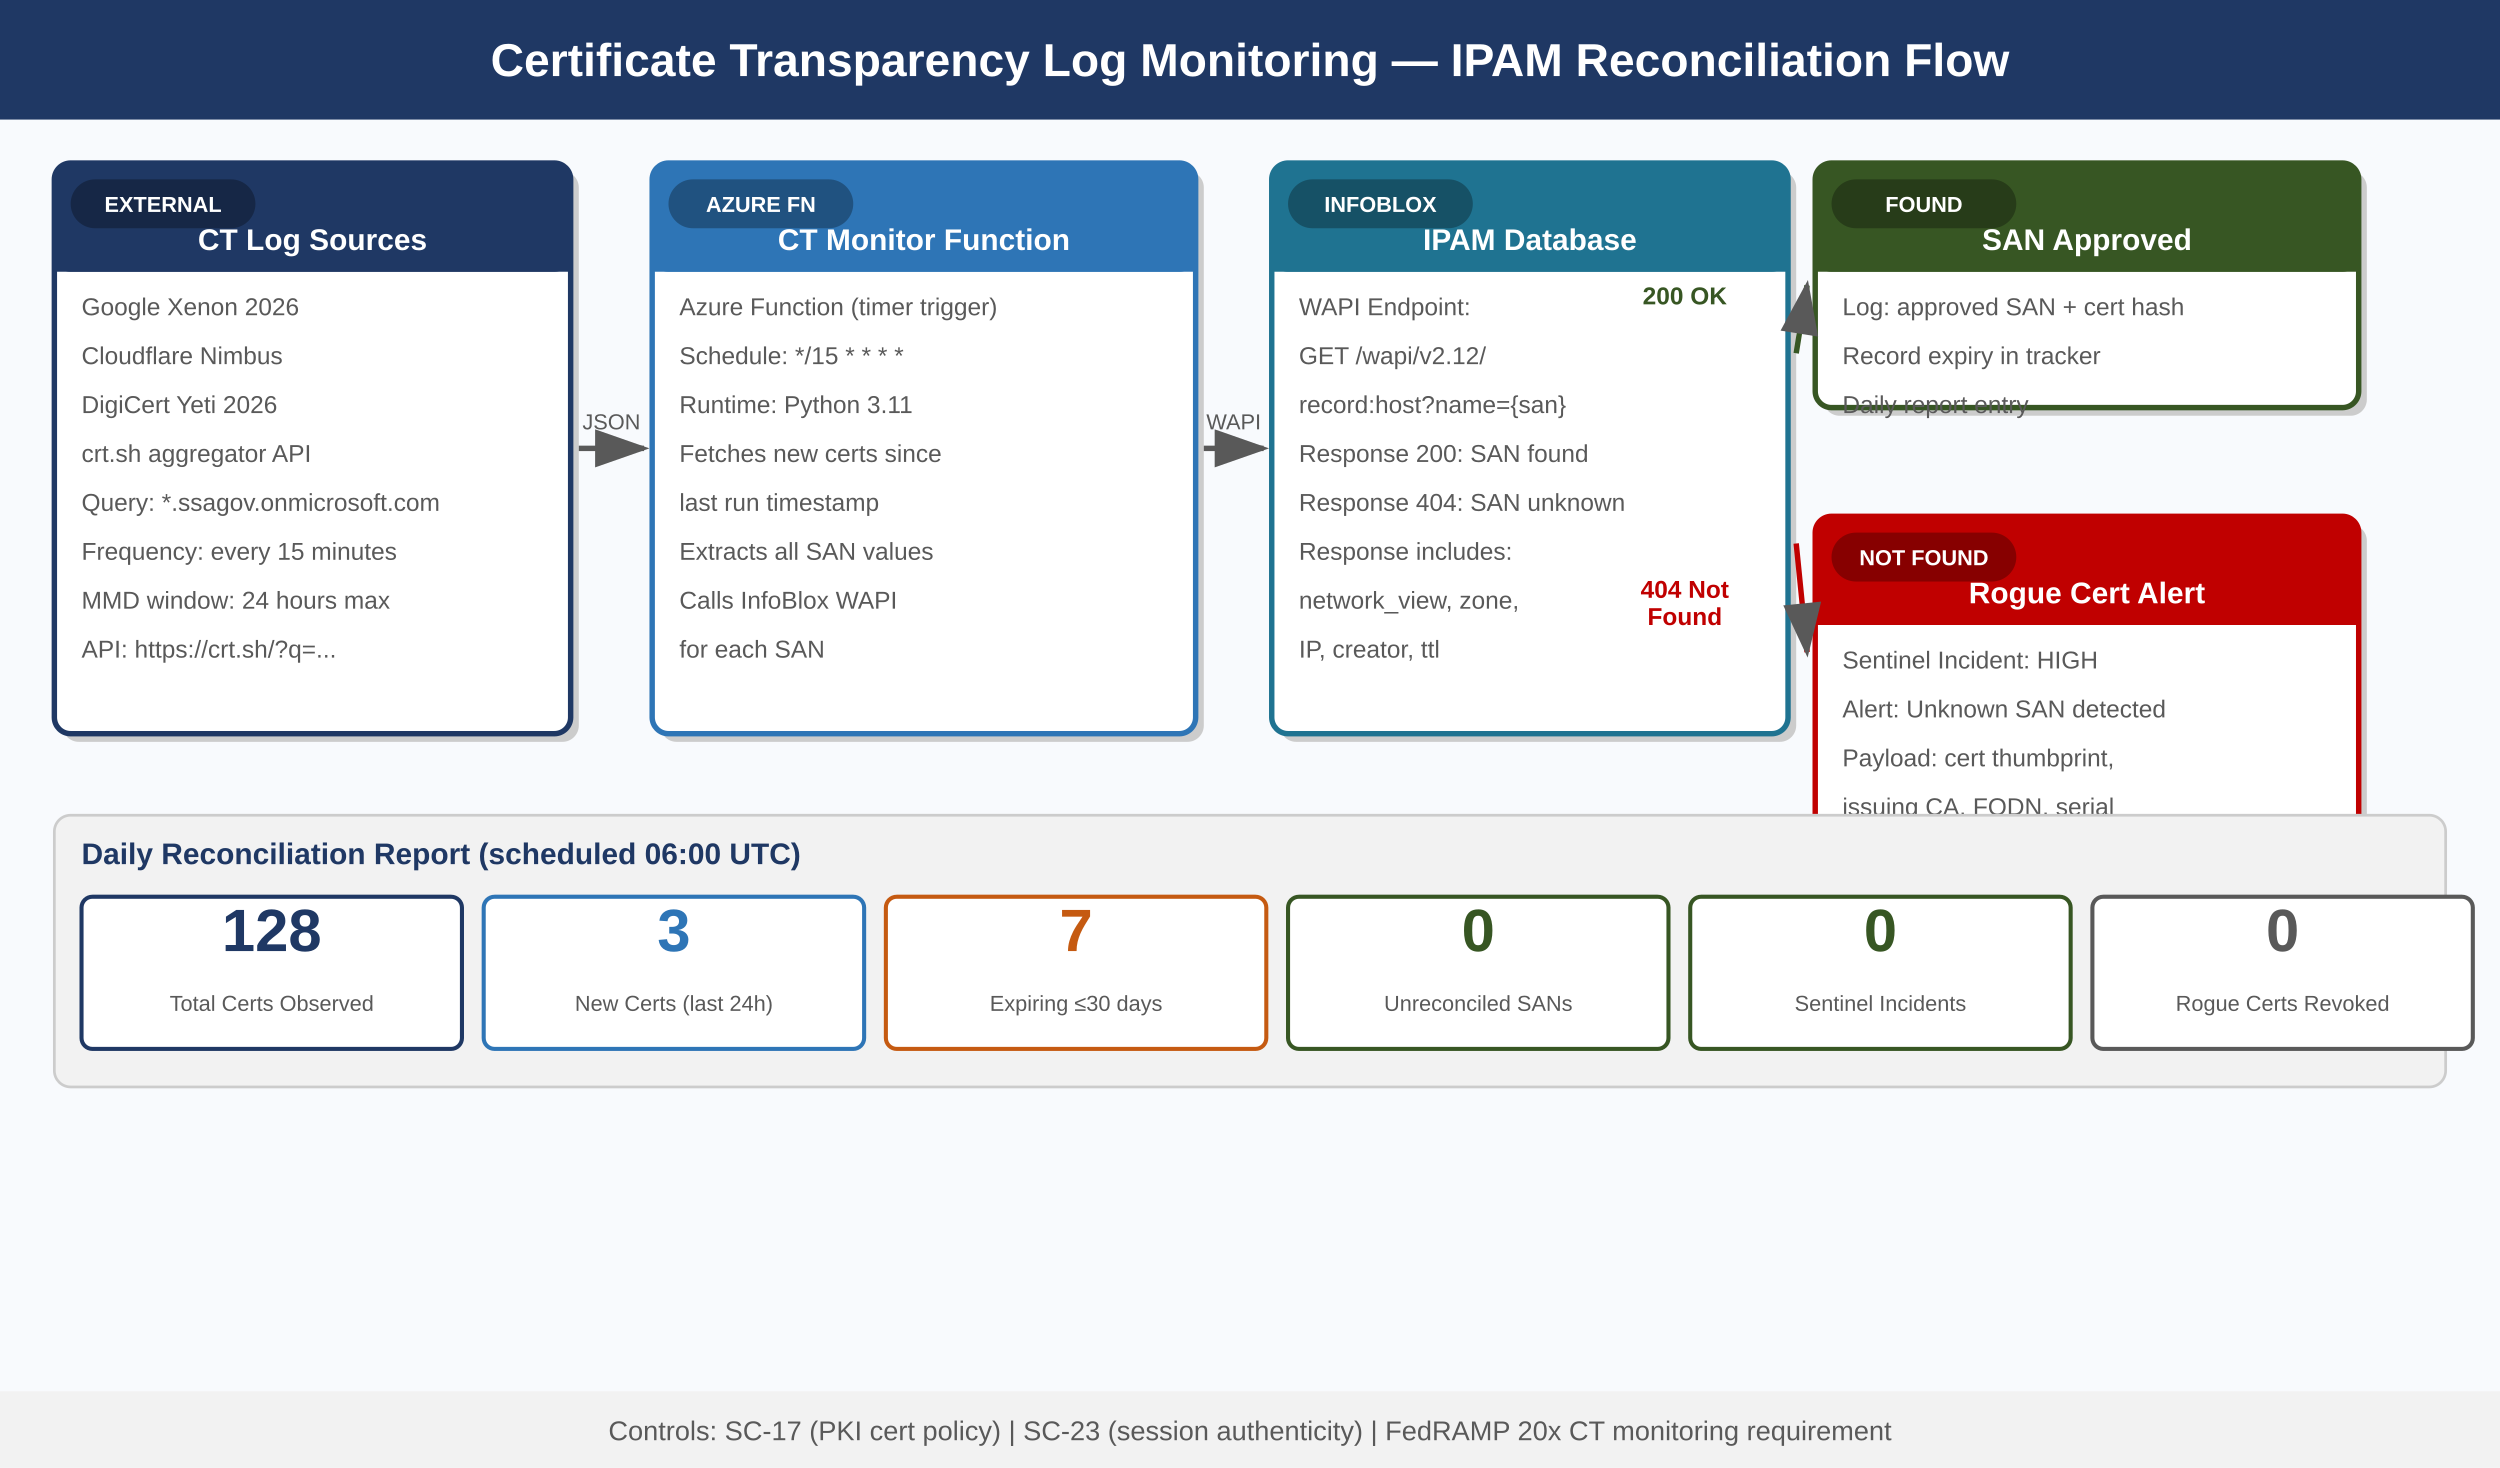
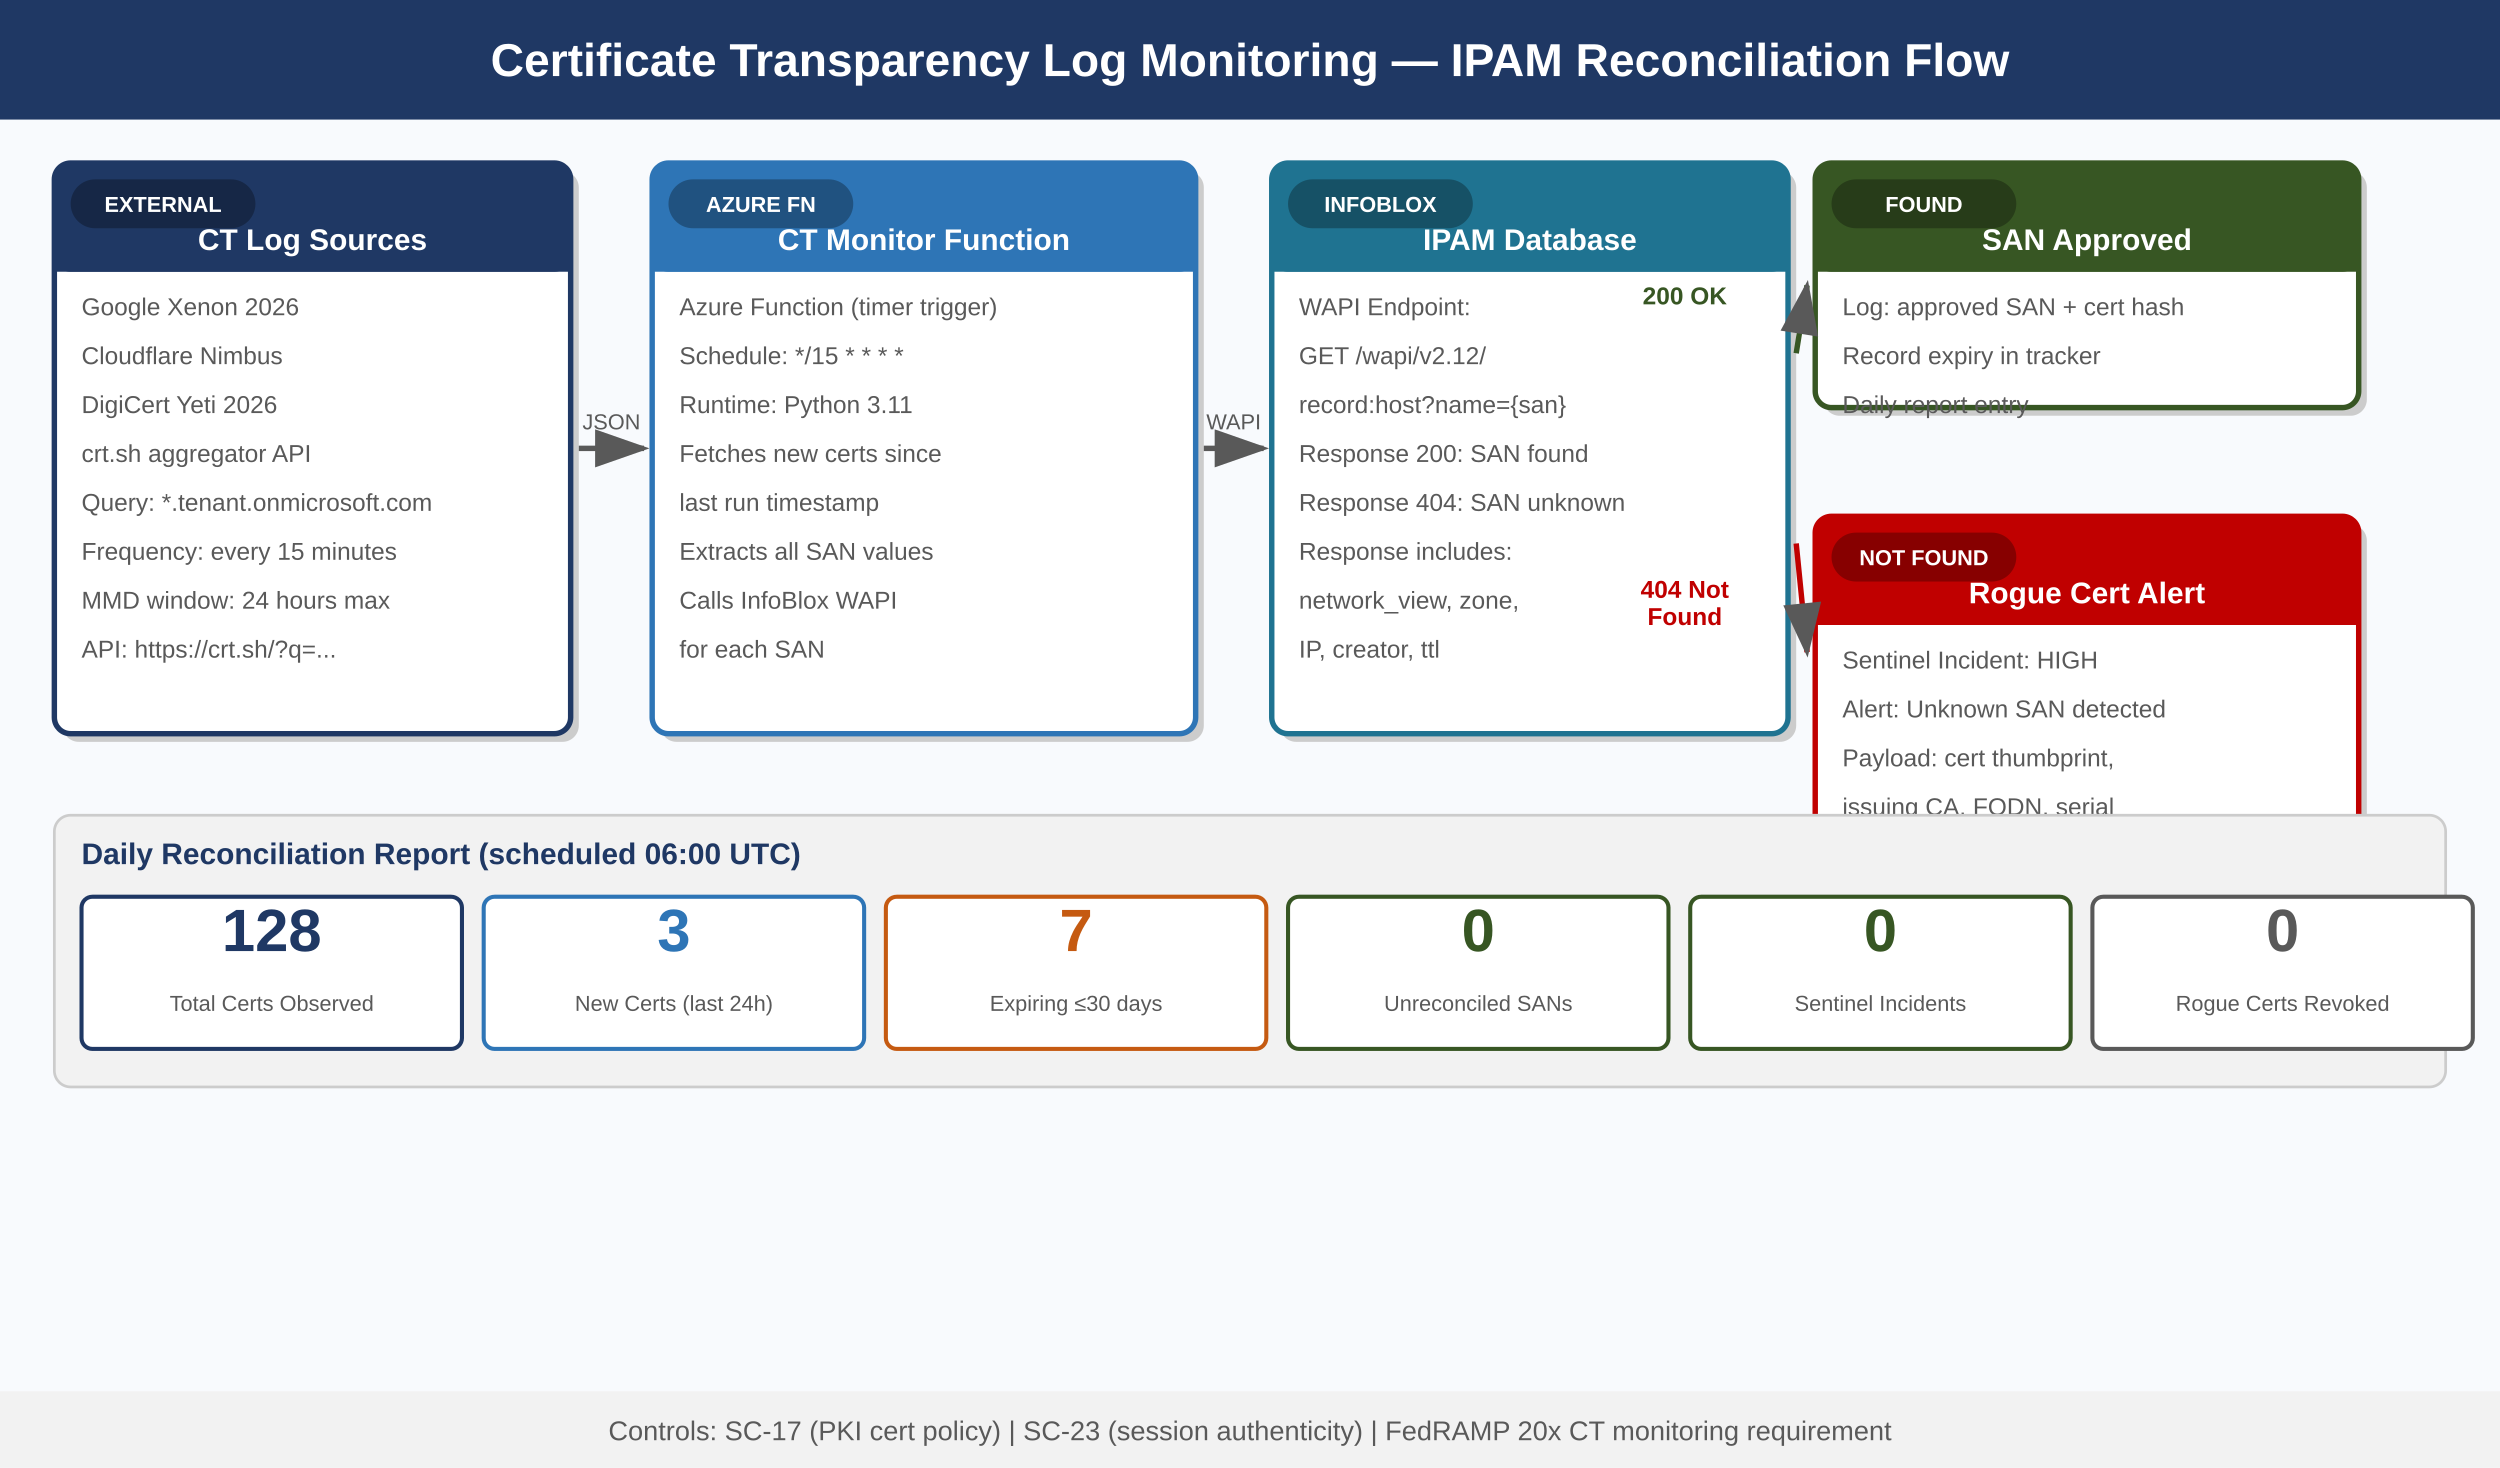
<svg xmlns="http://www.w3.org/2000/svg" width="920" height="540" viewBox="0 0 920 540">
  <defs>
    <marker id="arr" markerWidth="10" markerHeight="7" refX="9" refY="3.5" orient="auto">
      <polygon points="0 0, 10 3.5, 0 7" fill="#595959" />
    </marker>
    <marker id="arr_wh" markerWidth="10" markerHeight="7" refX="9" refY="3.5" orient="auto">
      <polygon points="0 0, 10 3.5, 0 7" fill="#FFFFFF" />
    </marker>
    <marker id="arr_nv" markerWidth="10" markerHeight="7" refX="9" refY="3.5" orient="auto">
      <polygon points="0 0, 10 3.5, 0 7" fill="#1F3864" />
    </marker>
    <marker id="arr_bl" markerWidth="10" markerHeight="7" refX="9" refY="3.5" orient="auto">
      <polygon points="0 0, 10 3.5, 0 7" fill="#2E75B6" />
    </marker>
  </defs>
  <rect x="0" y="0" width="920" height="540" rx="0" fill="#F8FAFD" stroke="none" stroke-width="1" />
  <rect x="0" y="0" width="920" height="44" rx="0" fill="#1F3864" stroke="none" stroke-width="1" />
  <text x="460" y="28" font-family="Arial, sans-serif" font-size="17" font-weight="bold" fill="#FFFFFF" text-anchor="middle">Certificate Transparency Log Monitoring — IPAM Reconciliation Flow</text>
  <rect x="23" y="63" width="190" height="210" rx="6" fill="#CCCCCC" stroke="none" stroke-width="1" />
  <rect x="20" y="60" width="190" height="210" rx="6" fill="#FFFFFF" stroke="#1F3864" stroke-width="2" />
  <rect x="20" y="60" width="190" height="40" rx="6" fill="#1F3864" stroke="none" stroke-width="1" />
  <rect x="20" y="88" width="190" height="12" rx="0" fill="#1F3864" stroke="none" stroke-width="1" />
  <rect x="26" y="66" width="68" height="18" rx="9" fill="#000000" stroke="none" stroke-width="1" fill-opacity="0.3" />
  <text x="60" y="78" font-family="Arial, sans-serif" font-size="8" font-weight="bold" fill="#FFFFFF" text-anchor="middle">EXTERNAL</text>
  <text x="115" y="92" font-family="Arial, sans-serif" font-size="11" font-weight="bold" fill="#FFFFFF" text-anchor="middle">CT Log Sources</text>
  <text x="30" y="116" font-family="Arial, sans-serif" font-size="9" font-weight="normal" fill="#595959" text-anchor="start">Google Xenon 2026</text>
  <text x="30" y="134" font-family="Arial, sans-serif" font-size="9" font-weight="normal" fill="#595959" text-anchor="start">Cloudflare Nimbus</text>
  <text x="30" y="152" font-family="Arial, sans-serif" font-size="9" font-weight="normal" fill="#595959" text-anchor="start">DigiCert Yeti 2026</text>
  <text x="30" y="170" font-family="Arial, sans-serif" font-size="9" font-weight="normal" fill="#595959" text-anchor="start">crt.sh aggregator API</text>
-   <text x="30" y="188" font-family="Arial, sans-serif" font-size="9" font-weight="normal" fill="#595959" text-anchor="start">Query: *.ssagov.onmicrosoft.com</text>
+   <text x="30" y="188" font-family="Arial, sans-serif" font-size="9" font-weight="normal" fill="#595959" text-anchor="start">Query: *.tenant.onmicrosoft.com</text>
  <text x="30" y="206" font-family="Arial, sans-serif" font-size="9" font-weight="normal" fill="#595959" text-anchor="start">Frequency: every 15 minutes</text>
  <text x="30" y="224" font-family="Arial, sans-serif" font-size="9" font-weight="normal" fill="#595959" text-anchor="start">MMD window: 24 hours max</text>
  <text x="30" y="242" font-family="Arial, sans-serif" font-size="9" font-weight="normal" fill="#595959" text-anchor="start">API: https://crt.sh/?q=...</text>
  <rect x="243" y="63" width="200" height="210" rx="6" fill="#CCCCCC" stroke="none" stroke-width="1" />
  <rect x="240" y="60" width="200" height="210" rx="6" fill="#FFFFFF" stroke="#2E75B6" stroke-width="2" />
  <rect x="240" y="60" width="200" height="40" rx="6" fill="#2E75B6" stroke="none" stroke-width="1" />
  <rect x="240" y="88" width="200" height="12" rx="0" fill="#2E75B6" stroke="none" stroke-width="1" />
  <rect x="246" y="66" width="68" height="18" rx="9" fill="#000000" stroke="none" stroke-width="1" fill-opacity="0.3" />
  <text x="280" y="78" font-family="Arial, sans-serif" font-size="8" font-weight="bold" fill="#FFFFFF" text-anchor="middle">AZURE FN</text>
  <text x="340" y="92" font-family="Arial, sans-serif" font-size="11" font-weight="bold" fill="#FFFFFF" text-anchor="middle">CT Monitor Function</text>
  <text x="250" y="116" font-family="Arial, sans-serif" font-size="9" font-weight="normal" fill="#595959" text-anchor="start">Azure Function (timer trigger)</text>
  <text x="250" y="134" font-family="Arial, sans-serif" font-size="9" font-weight="normal" fill="#595959" text-anchor="start">Schedule: */15 * * * *</text>
  <text x="250" y="152" font-family="Arial, sans-serif" font-size="9" font-weight="normal" fill="#595959" text-anchor="start">Runtime: Python 3.11</text>
  <text x="250" y="170" font-family="Arial, sans-serif" font-size="9" font-weight="normal" fill="#595959" text-anchor="start">Fetches new certs since</text>
  <text x="250" y="188" font-family="Arial, sans-serif" font-size="9" font-weight="normal" fill="#595959" text-anchor="start">last run timestamp</text>
  <text x="250" y="206" font-family="Arial, sans-serif" font-size="9" font-weight="normal" fill="#595959" text-anchor="start">Extracts all SAN values</text>
  <text x="250" y="224" font-family="Arial, sans-serif" font-size="9" font-weight="normal" fill="#595959" text-anchor="start">Calls InfoBlox WAPI</text>
  <text x="250" y="242" font-family="Arial, sans-serif" font-size="9" font-weight="normal" fill="#595959" text-anchor="start">for each SAN</text>
  <rect x="471" y="63" width="190" height="210" rx="6" fill="#CCCCCC" stroke="none" stroke-width="1" />
  <rect x="468" y="60" width="190" height="210" rx="6" fill="#FFFFFF" stroke="#1F7391" stroke-width="2" />
  <rect x="468" y="60" width="190" height="40" rx="6" fill="#1F7391" stroke="none" stroke-width="1" />
  <rect x="468" y="88" width="190" height="12" rx="0" fill="#1F7391" stroke="none" stroke-width="1" />
  <rect x="474" y="66" width="68" height="18" rx="9" fill="#000000" stroke="none" stroke-width="1" fill-opacity="0.3" />
  <text x="508" y="78" font-family="Arial, sans-serif" font-size="8" font-weight="bold" fill="#FFFFFF" text-anchor="middle">INFOBLOX</text>
  <text x="563" y="92" font-family="Arial, sans-serif" font-size="11" font-weight="bold" fill="#FFFFFF" text-anchor="middle">IPAM Database</text>
  <text x="478" y="116" font-family="Arial, sans-serif" font-size="9" font-weight="normal" fill="#595959" text-anchor="start">WAPI Endpoint:</text>
  <text x="478" y="134" font-family="Arial, sans-serif" font-size="9" font-weight="normal" fill="#595959" text-anchor="start">GET /wapi/v2.12/</text>
  <text x="478" y="152" font-family="Arial, sans-serif" font-size="9" font-weight="normal" fill="#595959" text-anchor="start">  record:host?name={san}</text>
  <text x="478" y="170" font-family="Arial, sans-serif" font-size="9" font-weight="normal" fill="#595959" text-anchor="start">Response 200: SAN found</text>
  <text x="478" y="188" font-family="Arial, sans-serif" font-size="9" font-weight="normal" fill="#595959" text-anchor="start">Response 404: SAN unknown</text>
  <text x="478" y="206" font-family="Arial, sans-serif" font-size="9" font-weight="normal" fill="#595959" text-anchor="start">Response includes:</text>
  <text x="478" y="224" font-family="Arial, sans-serif" font-size="9" font-weight="normal" fill="#595959" text-anchor="start">  network_view, zone,</text>
  <text x="478" y="242" font-family="Arial, sans-serif" font-size="9" font-weight="normal" fill="#595959" text-anchor="start">  IP, creator, ttl</text>
  <rect x="671" y="63" width="200" height="90" rx="6" fill="#CCCCCC" stroke="none" stroke-width="1" />
  <rect x="668" y="60" width="200" height="90" rx="6" fill="#FFFFFF" stroke="#375623" stroke-width="2" />
  <rect x="668" y="60" width="200" height="40" rx="6" fill="#375623" stroke="none" stroke-width="1" />
  <rect x="668" y="88" width="200" height="12" rx="0" fill="#375623" stroke="none" stroke-width="1" />
  <rect x="674" y="66" width="68" height="18" rx="9" fill="#000000" stroke="none" stroke-width="1" fill-opacity="0.3" />
  <text x="708" y="78" font-family="Arial, sans-serif" font-size="8" font-weight="bold" fill="#FFFFFF" text-anchor="middle">FOUND</text>
  <text x="768" y="92" font-family="Arial, sans-serif" font-size="11" font-weight="bold" fill="#FFFFFF" text-anchor="middle">SAN Approved</text>
  <text x="678" y="116" font-family="Arial, sans-serif" font-size="9" font-weight="normal" fill="#595959" text-anchor="start">Log: approved SAN + cert hash</text>
  <text x="678" y="134" font-family="Arial, sans-serif" font-size="9" font-weight="normal" fill="#595959" text-anchor="start">Record expiry in tracker</text>
  <text x="678" y="152" font-family="Arial, sans-serif" font-size="9" font-weight="normal" fill="#595959" text-anchor="start">Daily report entry</text>
  <rect x="671" y="193" width="200" height="170" rx="6" fill="#CCCCCC" stroke="none" stroke-width="1" />
  <rect x="668" y="190" width="200" height="170" rx="6" fill="#FFFFFF" stroke="#C00000" stroke-width="2" />
  <rect x="668" y="190" width="200" height="40" rx="6" fill="#C00000" stroke="none" stroke-width="1" />
  <rect x="668" y="218" width="200" height="12" rx="0" fill="#C00000" stroke="none" stroke-width="1" />
  <rect x="674" y="196" width="68" height="18" rx="9" fill="#000000" stroke="none" stroke-width="1" fill-opacity="0.3" />
  <text x="708" y="208" font-family="Arial, sans-serif" font-size="8" font-weight="bold" fill="#FFFFFF" text-anchor="middle">NOT FOUND</text>
  <text x="768" y="222" font-family="Arial, sans-serif" font-size="11" font-weight="bold" fill="#FFFFFF" text-anchor="middle">Rogue Cert Alert</text>
  <text x="678" y="246" font-family="Arial, sans-serif" font-size="9" font-weight="normal" fill="#595959" text-anchor="start">Sentinel Incident: HIGH</text>
  <text x="678" y="264" font-family="Arial, sans-serif" font-size="9" font-weight="normal" fill="#595959" text-anchor="start">Alert: Unknown SAN detected</text>
  <text x="678" y="282" font-family="Arial, sans-serif" font-size="9" font-weight="normal" fill="#595959" text-anchor="start">Payload: cert thumbprint,</text>
  <text x="678" y="300" font-family="Arial, sans-serif" font-size="9" font-weight="normal" fill="#595959" text-anchor="start">  issuing CA, FQDN, serial</text>
  <text x="678" y="318" font-family="Arial, sans-serif" font-size="9" font-weight="normal" fill="#595959" text-anchor="start">Workflow: investigate →</text>
  <text x="678" y="336" font-family="Arial, sans-serif" font-size="9" font-weight="normal" fill="#595959" text-anchor="start">  revoke OR approve+add</text>
  <text x="678" y="354" font-family="Arial, sans-serif" font-size="9" font-weight="normal" fill="#595959" text-anchor="start">  to IPAM (change ticket)</text>
  <line x1="213" y1="165" x2="237" y2="165" stroke="#595959" stroke-width="2" marker-end="url(#arr)" />
  <text x="225" y="158" font-family="Arial, sans-serif" font-size="8" font-weight="italic" fill="#595959" text-anchor="middle">JSON</text>
  <line x1="443" y1="165" x2="465" y2="165" stroke="#595959" stroke-width="2" marker-end="url(#arr)" />
  <text x="454" y="158" font-family="Arial, sans-serif" font-size="8" font-weight="italic" fill="#595959" text-anchor="middle">WAPI</text>
  <line x1="661" y1="130" x2="665" y2="105" stroke="#375623" stroke-width="2" marker-end="url(#arr)" />
  <line x1="661" y1="200" x2="665" y2="240" stroke="#C00000" stroke-width="2" marker-end="url(#arr)" />
  <text x="620" y="112" font-family="Arial, sans-serif" font-size="9" font-weight="bold" fill="#375623" text-anchor="middle">200 OK</text>
  <text x="620" y="220" font-family="Arial, sans-serif" font-size="9" font-weight="bold" fill="#C00000" text-anchor="middle">404 Not</text>
  <text x="620" y="230" font-family="Arial, sans-serif" font-size="9" font-weight="bold" fill="#C00000" text-anchor="middle">Found</text>
  <rect x="20" y="300" width="880" height="100" rx="6" fill="#F2F2F2" stroke="#CCCCCC" stroke-width="1" />
  <text x="30" y="318" font-family="Arial, sans-serif" font-size="11" font-weight="bold" fill="#1F3864" text-anchor="start">Daily Reconciliation Report  (scheduled 06:00 UTC)</text>
  <rect x="30" y="330" width="140" height="56" rx="4" fill="#FFFFFF" stroke="#1F3864" stroke-width="1.5" />
  <text x="100" y="350" font-family="Arial, sans-serif" font-size="22" font-weight="bold" fill="#1F3864" text-anchor="middle">128</text>
  <text x="100" y="372" font-family="Arial, sans-serif" font-size="8" font-weight="normal" fill="#595959" text-anchor="middle">Total Certs Observed</text>
  <rect x="178" y="330" width="140" height="56" rx="4" fill="#FFFFFF" stroke="#2E75B6" stroke-width="1.5" />
  <text x="248" y="350" font-family="Arial, sans-serif" font-size="22" font-weight="bold" fill="#2E75B6" text-anchor="middle">3</text>
  <text x="248" y="372" font-family="Arial, sans-serif" font-size="8" font-weight="normal" fill="#595959" text-anchor="middle">New Certs (last 24h)</text>
  <rect x="326" y="330" width="140" height="56" rx="4" fill="#FFFFFF" stroke="#C55A11" stroke-width="1.5" />
  <text x="396" y="350" font-family="Arial, sans-serif" font-size="22" font-weight="bold" fill="#C55A11" text-anchor="middle">7</text>
  <text x="396" y="372" font-family="Arial, sans-serif" font-size="8" font-weight="normal" fill="#595959" text-anchor="middle">Expiring ≤30 days</text>
  <rect x="474" y="330" width="140" height="56" rx="4" fill="#FFFFFF" stroke="#375623" stroke-width="1.5" />
  <text x="544" y="350" font-family="Arial, sans-serif" font-size="22" font-weight="bold" fill="#375623" text-anchor="middle">0</text>
  <text x="544" y="372" font-family="Arial, sans-serif" font-size="8" font-weight="normal" fill="#595959" text-anchor="middle">Unreconciled SANs</text>
  <rect x="622" y="330" width="140" height="56" rx="4" fill="#FFFFFF" stroke="#375623" stroke-width="1.5" />
  <text x="692" y="350" font-family="Arial, sans-serif" font-size="22" font-weight="bold" fill="#375623" text-anchor="middle">0</text>
  <text x="692" y="372" font-family="Arial, sans-serif" font-size="8" font-weight="normal" fill="#595959" text-anchor="middle">Sentinel Incidents</text>
  <rect x="770" y="330" width="140" height="56" rx="4" fill="#FFFFFF" stroke="#595959" stroke-width="1.5" />
  <text x="840" y="350" font-family="Arial, sans-serif" font-size="22" font-weight="bold" fill="#595959" text-anchor="middle">0</text>
  <text x="840" y="372" font-family="Arial, sans-serif" font-size="8" font-weight="normal" fill="#595959" text-anchor="middle">Rogue Certs Revoked</text>
  <rect x="0" y="512" width="920" height="28" rx="0" fill="#F2F2F2" stroke="none" stroke-width="1" />
  <text x="460" y="530" font-family="Arial, sans-serif" font-size="10" font-weight="normal" fill="#595959" text-anchor="middle">Controls: SC-17 (PKI cert policy)  |  SC-23 (session authenticity)  |  FedRAMP 20x CT monitoring requirement</text>
</svg>
